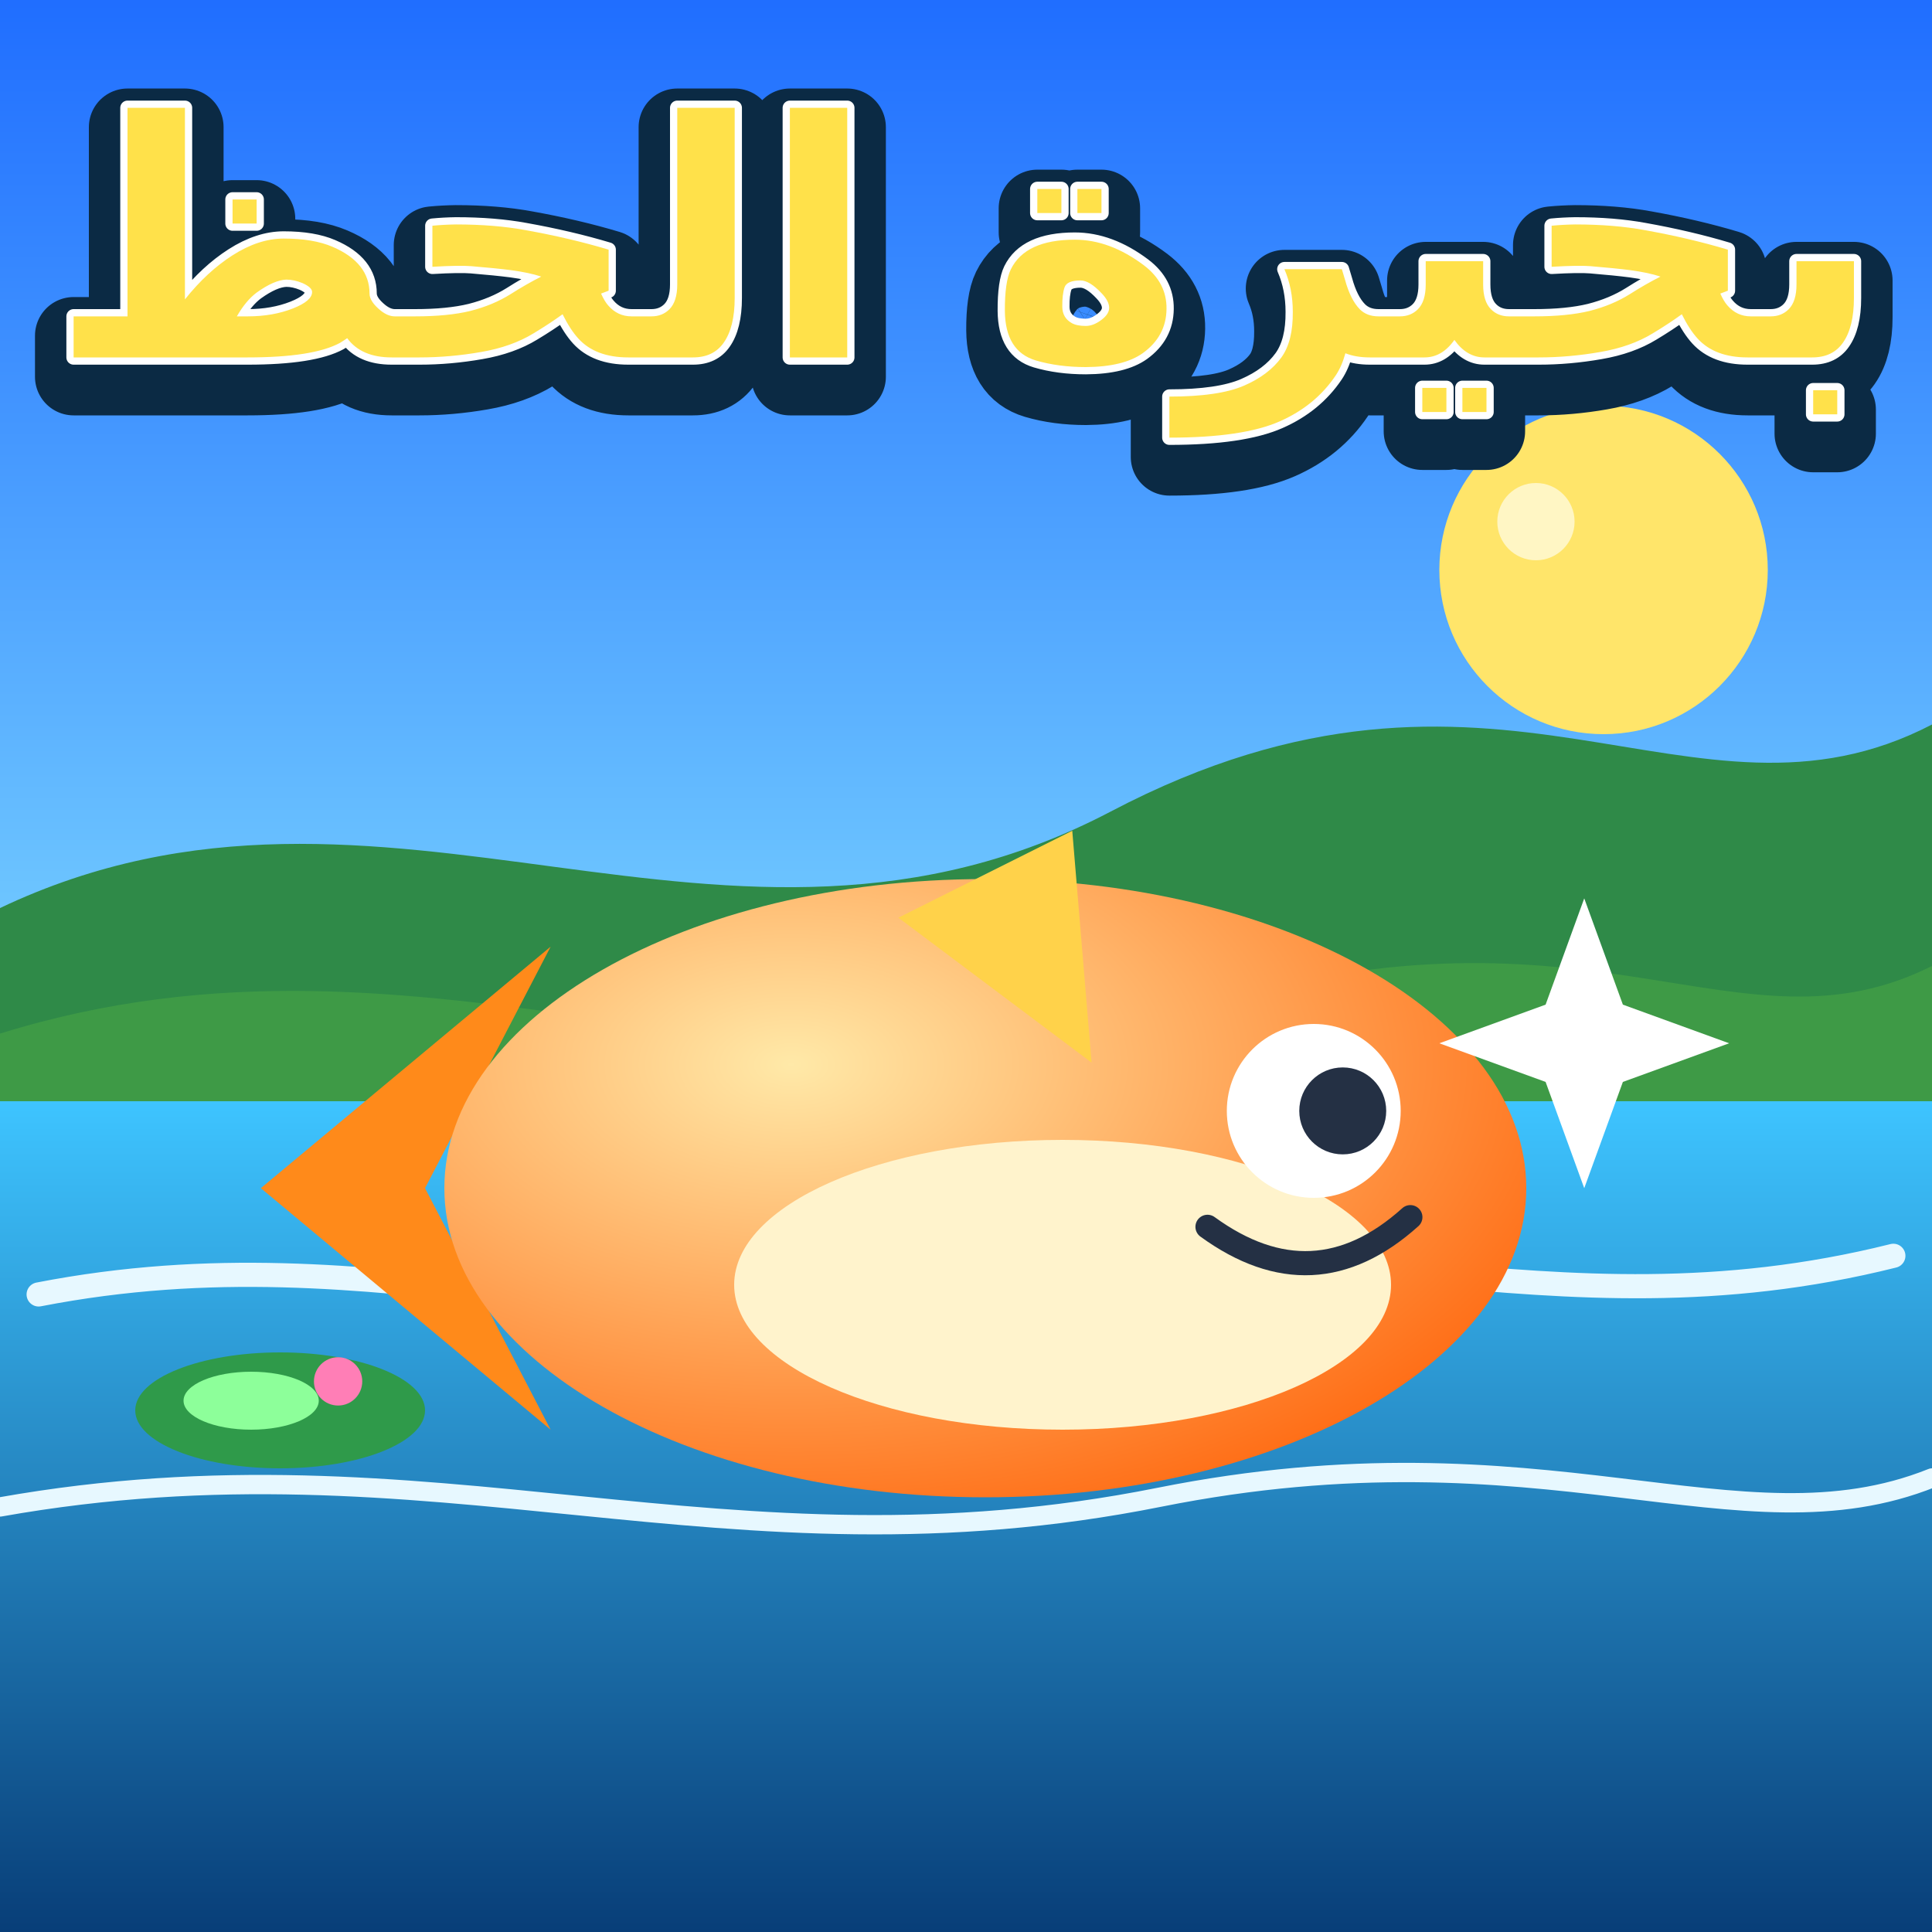
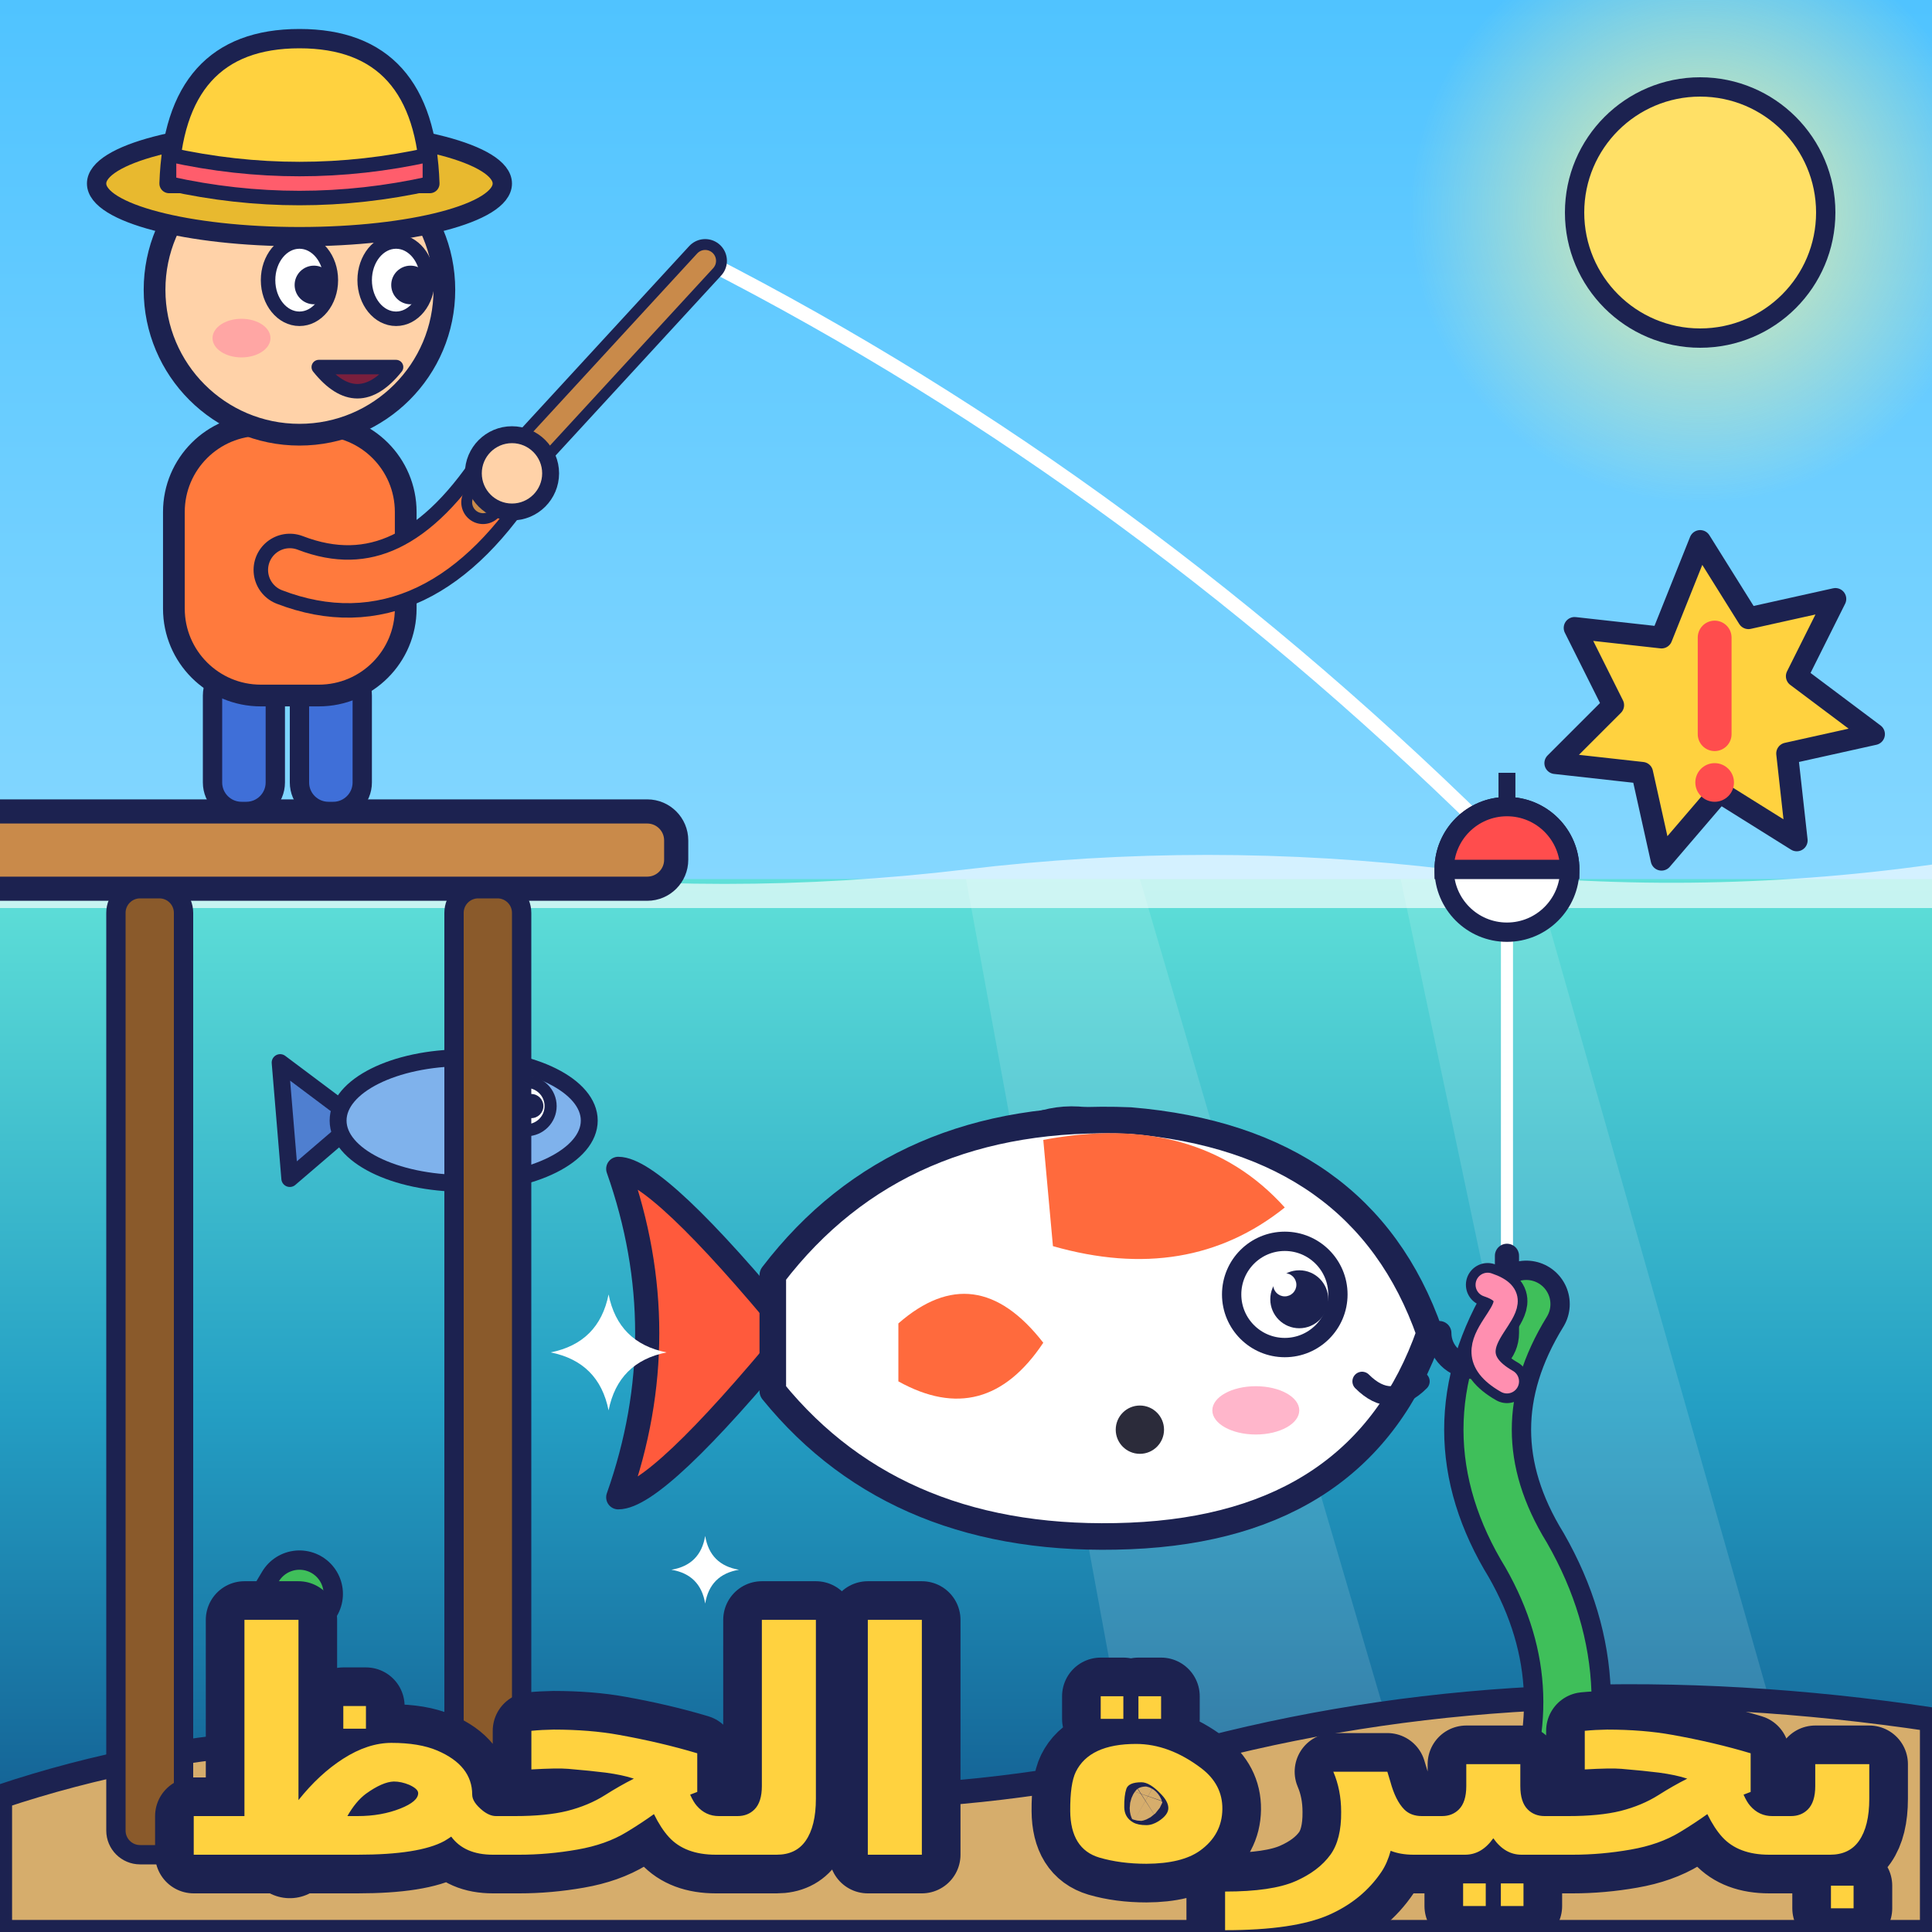
<svg xmlns="http://www.w3.org/2000/svg" viewBox="0 0 400 400" width="400" height="400">
  <defs>
    <linearGradient id="sky" x1="0" y1="0" x2="0" y2="1">
-       <stop offset="0" stop-color="#1f6dff" />
-       <stop offset="0.55" stop-color="#7ad4ff" />
-       <stop offset="1" stop-color="#ffe7a0" />
+       <stop offset="0" stop-color="#4fc3ff" />
+       <stop offset="1" stop-color="#c6f0ff" />
    </linearGradient>
-     <linearGradient id="lake" x1="0" y1="0" x2="0" y2="1">
-       <stop offset="0" stop-color="#3ec4ff" />
-       <stop offset="1" stop-color="#083e78" />
+     <linearGradient id="water" x1="0" y1="0" x2="0" y2="1">
+       <stop offset="0" stop-color="#5fe0d8" />
+       <stop offset="0.5" stop-color="#249fc4" />
+       <stop offset="1" stop-color="#0f4f86" />
    </linearGradient>
-     <radialGradient id="fish" cx="0.32" cy="0.3" r="0.8">
-       <stop offset="0" stop-color="#ffe9a8" />
-       <stop offset="1" stop-color="#ff6a12" />
+     <radialGradient id="glow">
+       <stop offset="0" stop-color="#fff59a" stop-opacity="0.9" />
+       <stop offset="1" stop-color="#fff59a" stop-opacity="0" />
    </radialGradient>
  </defs>
  <rect width="400" height="400" fill="url(#sky)" />
-   <circle cx="332" cy="118" r="34" fill="#ffe56a" />
-   <circle cx="318" cy="108" r="8" fill="#fff6c4" />
-   <path d="M0 188 C80 150 150 210 230 168 C310 126 350 176 400 150 L400 236 L0 236 Z" fill="#2f8a48" />
-   <path d="M0 214 C90 186 160 236 250 208 C330 184 360 220 400 200 L400 250 L0 250 Z" fill="#3e9a46" />
-   <rect y="228" width="400" height="172" fill="url(#lake)" />
-   <path d="M8 268 C80 254 130 282 200 266 C270 250 320 278 392 260" fill="none" stroke="#e7f8ff" stroke-width="5" stroke-linecap="round" />
-   <path d="M0 312 C90 296 150 328 240 310 C320 294 360 322 400 306" fill="none" stroke="#e7f8ff" stroke-width="4" stroke-linecap="round" />
-   <ellipse cx="58" cy="292" rx="30" ry="12" fill="#2f9a4a" />
-   <ellipse cx="52" cy="290" rx="14" ry="6" fill="#8dff9a" />
-   <circle cx="70" cy="286" r="5" fill="#ff7eb6" />
-   <g transform="translate(36 168)">
-     <path d="M18 78 L78 28 L52 78 L78 128 Z" fill="#ff8a1a" />
-     <ellipse cx="168" cy="78" rx="112" ry="64" fill="url(#fish)" />
-     <ellipse cx="184" cy="98" rx="68" ry="30" fill="#fff3cc" />
-     <path d="M150 22 L186 4 L190 52 Z" fill="#ffd24a" />
-     <circle cx="236" cy="62" r="18" fill="#fff" />
-     <circle cx="242" cy="62" r="9" fill="#243044" />
-     <path d="M214 86 Q236 102 256 84" fill="none" stroke="#243044" stroke-width="5" stroke-linecap="round" />
-     <path d="M292 18 L300 40 L322 48 L300 56 L292 78 L284 56 L262 48 L284 40 Z" fill="#fff" />
+   <circle cx="352" cy="44" r="60" fill="url(#glow)" />
+   <circle cx="352" cy="44" r="26" fill="#ffe066" stroke="#1c2250" stroke-width="4" />
+   <rect y="182" width="400" height="218" fill="url(#water)" />
+   <g fill="#ffffff" opacity="0.13">
+     <path d="M200 182 L236 182 L300 400 L240 400 Z" />
+     <path d="M290 182 L318 182 L380 400 L336 400 Z" />
  </g>
-   <g font-family="'Segoe UI', Tahoma, Arial, sans-serif" font-weight="700" text-anchor="middle">
-     <text x="200" y="78" font-size="68" fill="#0b2a44" stroke="#0b2a44" stroke-width="16" stroke-linejoin="round" direction="rtl">بحيرة الحظ</text>
-     <text x="200" y="74" font-size="68" fill="#ffe14a" stroke="#fff" stroke-width="3" paint-order="stroke" stroke-linejoin="round" direction="rtl">بحيرة الحظ</text>
+   <path d="M0 372 Q60 352 120 366 T250 362 T400 356 L400 400 L0 400 Z" fill="#d6ad6c" stroke="#1c2250" stroke-width="5" />
+   <g fill="none" stroke-linecap="round">
+     <path d="M318 380 Q332 350 316 322 Q300 296 316 270" stroke="#1c2250" stroke-width="18" />
+     <path d="M318 380 Q332 350 316 322 Q300 296 316 270" stroke="#3fbf5a" stroke-width="10" />
+     <path d="M60 384 Q46 356 62 330" stroke="#1c2250" stroke-width="18" />
+     <path d="M60 384 Q46 356 62 330" stroke="#3fbf5a" stroke-width="10" />
+   </g>
+   <path d="M0 179 Q50 174 100 180 T200 180 T300 180 T400 179 L400 188 L0 188 Z" fill="#ffffff" opacity="0.65" />
+   <g transform="translate(96 232)" stroke="#1c2250" stroke-linejoin="round">
+     <path d="M-22 0 L-38 -12 L-36 12 Z" fill="#4f7fd0" stroke-width="3.5" />
+     <ellipse cx="0" cy="0" rx="26" ry="13" fill="#7fb2ec" stroke-width="3.5" />
+     <circle cx="13" cy="-3" r="5" fill="#ffffff" stroke-width="2.5" />
+     <circle cx="14" cy="-3" r="2.5" fill="#1c2250" stroke="none" />
+   </g>
+   <g transform="translate(226 276)" stroke="#1c2250" stroke-linejoin="round">
+     <path d="M-62 0 Q-90 -34 -98 -34 Q-86 0 -98 34 Q-90 34 -62 0 Z" fill="#ff5a3c" stroke-width="5" />
+     <path d="M-26 -30 Q-10 -56 18 -36 Z" fill="#ff5a3c" stroke-width="4.5" />
+     <path d="M-66 -12 Q-40 -46 8 -44 Q56 -40 70 0 Q56 40 8 42 Q-40 44 -66 12 Z" fill="#ffffff" stroke-width="5.5" />
+     <path d="M-10 -40 Q22 -46 40 -26 Q20 -10 -8 -18 Z M-40 -2 Q-24 -16 -10 2 Q-22 20 -40 10 Z" fill="#ff6a3d" stroke="none" />
+     <circle cx="10" cy="20" r="5" fill="#2b2b3a" stroke="none" />
+     <ellipse cx="34" cy="16" rx="9" ry="5" fill="#ff7aa0" opacity="0.55" stroke="none" />
+     <circle cx="40" cy="-8" r="11" fill="#ffffff" stroke-width="4" />
+     <circle cx="43" cy="-7" r="6" fill="#1c2250" stroke="none" />
+     <circle cx="40" cy="-10" r="2.4" fill="#ffffff" stroke="none" />
+     <path d="M56 10 Q62 16 68 10" fill="none" stroke-width="4" stroke-linecap="round" />
+   </g>
+   <g fill="#ffffff">
+     <path d="M126 268 Q128 278 138 280 Q128 282 126 292 Q124 282 114 280 Q124 278 126 268 Z" />
+     <path d="M146 318 Q147 324 153 325 Q147 326 146 332 Q145 326 139 325 Q145 324 146 318 Z" />
+   </g>
+   <path d="M146 54 Q236 100 312 176" fill="none" stroke="#ffffff" stroke-width="3" />
+   <path d="M312 190 L312 260" fill="none" stroke="#ffffff" stroke-width="2.5" />
+   <path d="M312 260 L312 276 A7 7 0 0 1 298 276" fill="none" stroke="#1c2250" stroke-width="5" stroke-linecap="round" />
+   <path d="M308 266 C320 270 298 278 312 286" fill="none" stroke="#1c2250" stroke-width="9" stroke-linecap="round" />
+   <path d="M308 266 C320 270 298 278 312 286" fill="none" stroke="#ff8fb0" stroke-width="5" stroke-linecap="round" />
+   <g stroke="#1c2250" stroke-width="4">
+     <path d="M312 160 L312 168" stroke-width="3.5" />
+     <circle cx="312" cy="180" r="13" fill="#ffffff" />
+     <path d="M299 180 A13 13 0 0 1 325 180 Z" fill="#ff4d4d" />
+   </g>
+   <path d="M352 112 L362 128 L380 124 L372 140 L388 152 L370 156 L372 174 L356 164 L344 178 L340 160 L322 158 L334 146 L326 130 L344 132 Z" fill="#ffd23f" stroke="#1c2250" stroke-width="4.5" stroke-linejoin="round" />
+   <path d="M355 132 L355 152" stroke="#ff4d4d" stroke-width="7" stroke-linecap="round" />
+   <circle cx="355" cy="162" r="4" fill="#ff4d4d" />
+   <rect x="-10" y="168" width="150" height="16" rx="6" fill="#c98a4a" stroke="#1c2250" stroke-width="5" />
+   <rect x="94" y="184" width="14" height="200" rx="5" fill="#8a5a2b" stroke="#1c2250" stroke-width="4" />
+   <rect x="24" y="184" width="14" height="200" rx="5" fill="#8a5a2b" stroke="#1c2250" stroke-width="4" />
+   <g stroke="#1c2250" stroke-linejoin="round">
+     <rect x="44" y="138" width="13" height="30" rx="6" fill="#3f6fd8" stroke-width="4" />
+     <rect x="62" y="138" width="13" height="30" rx="6" fill="#3f6fd8" stroke-width="4" />
+     <rect x="36" y="88" width="48" height="56" rx="18" fill="#ff7a3d" stroke-width="4.5" />
+     <path d="M60 118 Q86 128 106 96" fill="none" stroke-width="15" stroke-linecap="round" />
+     <path d="M60 118 Q86 128 106 96" fill="none" stroke="#ff7a3d" stroke-width="9" stroke-linecap="round" />
+     <path d="M100 104 L146 54" stroke-width="9" stroke-linecap="round" />
+     <path d="M100 104 L146 54" stroke="#c98a4a" stroke-width="4.5" stroke-linecap="round" />
+     <circle cx="106" cy="98" r="8" fill="#ffd2a8" stroke-width="3.5" />
+     <circle cx="62" cy="60" r="30" fill="#ffd2a8" stroke-width="4.5" />
+     <ellipse cx="62" cy="38" rx="42" ry="11" fill="#e8b92f" stroke-width="4" />
+     <path d="M35 38 Q36 8 62 8 Q88 8 89 38 Z" fill="#ffd23f" stroke-width="4" />
+     <path d="M35 32 Q62 38 89 32 L89 38 Q62 44 35 38 Z" fill="#ff5d6c" stroke-width="3" />
+     <ellipse cx="62" cy="58" rx="6.5" ry="8" fill="#ffffff" stroke-width="3" />
+     <ellipse cx="82" cy="58" rx="6.5" ry="8" fill="#ffffff" stroke-width="3" />
+   </g>
+   <circle cx="65" cy="59" r="4" fill="#1c2250" />
+   <circle cx="85" cy="59" r="4" fill="#1c2250" />
+   <ellipse cx="50" cy="70" rx="6" ry="4" fill="#ff7aa0" opacity="0.5" />
+   <path d="M66 76 Q74 86 82 76 Z" fill="#7a1f3d" stroke="#1c2250" stroke-width="3" stroke-linejoin="round" />
+   <g font-family="Fredoka, 'Segoe UI', Tahoma, sans-serif" font-weight="700" text-anchor="middle" direction="rtl">
+     <text x="214" y="384" font-size="64" fill="#1c2250" stroke="#1c2250" stroke-width="16" stroke-linejoin="round" paint-order="stroke">بحيرة الحظ</text>
+     <text x="214" y="384" font-size="64" fill="#ffd23f">بحيرة الحظ</text>
  </g>
</svg>
